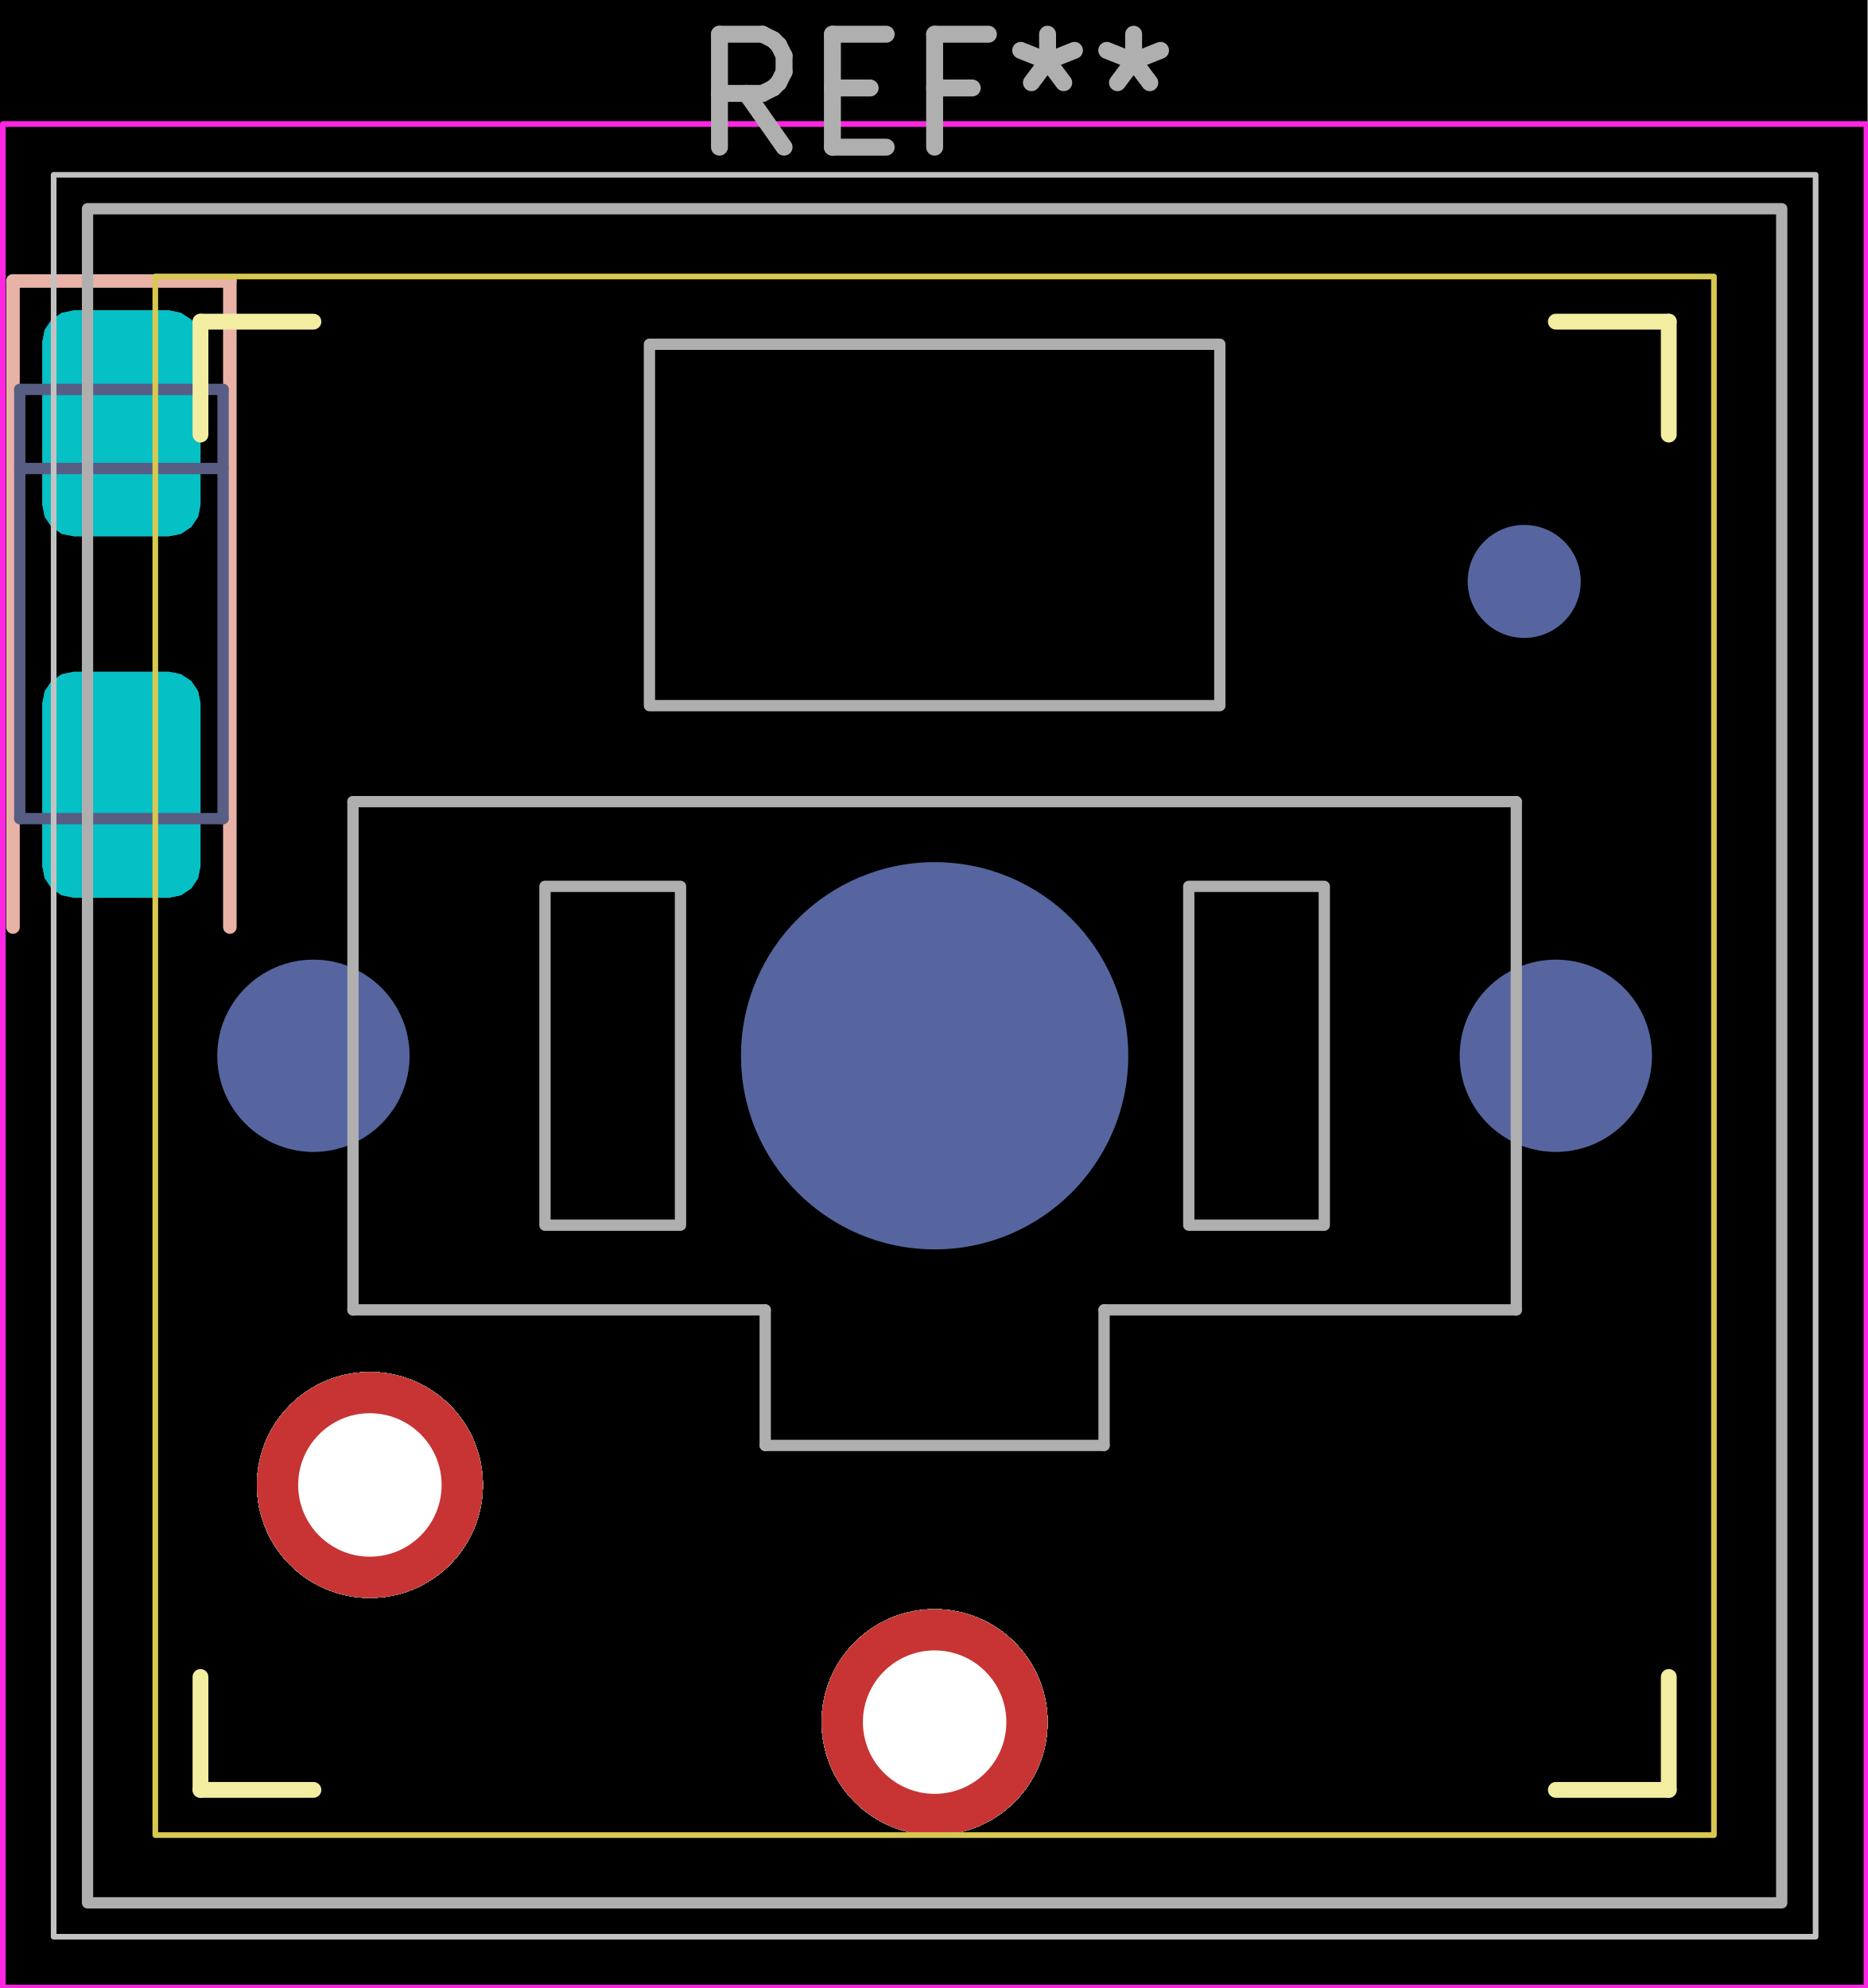
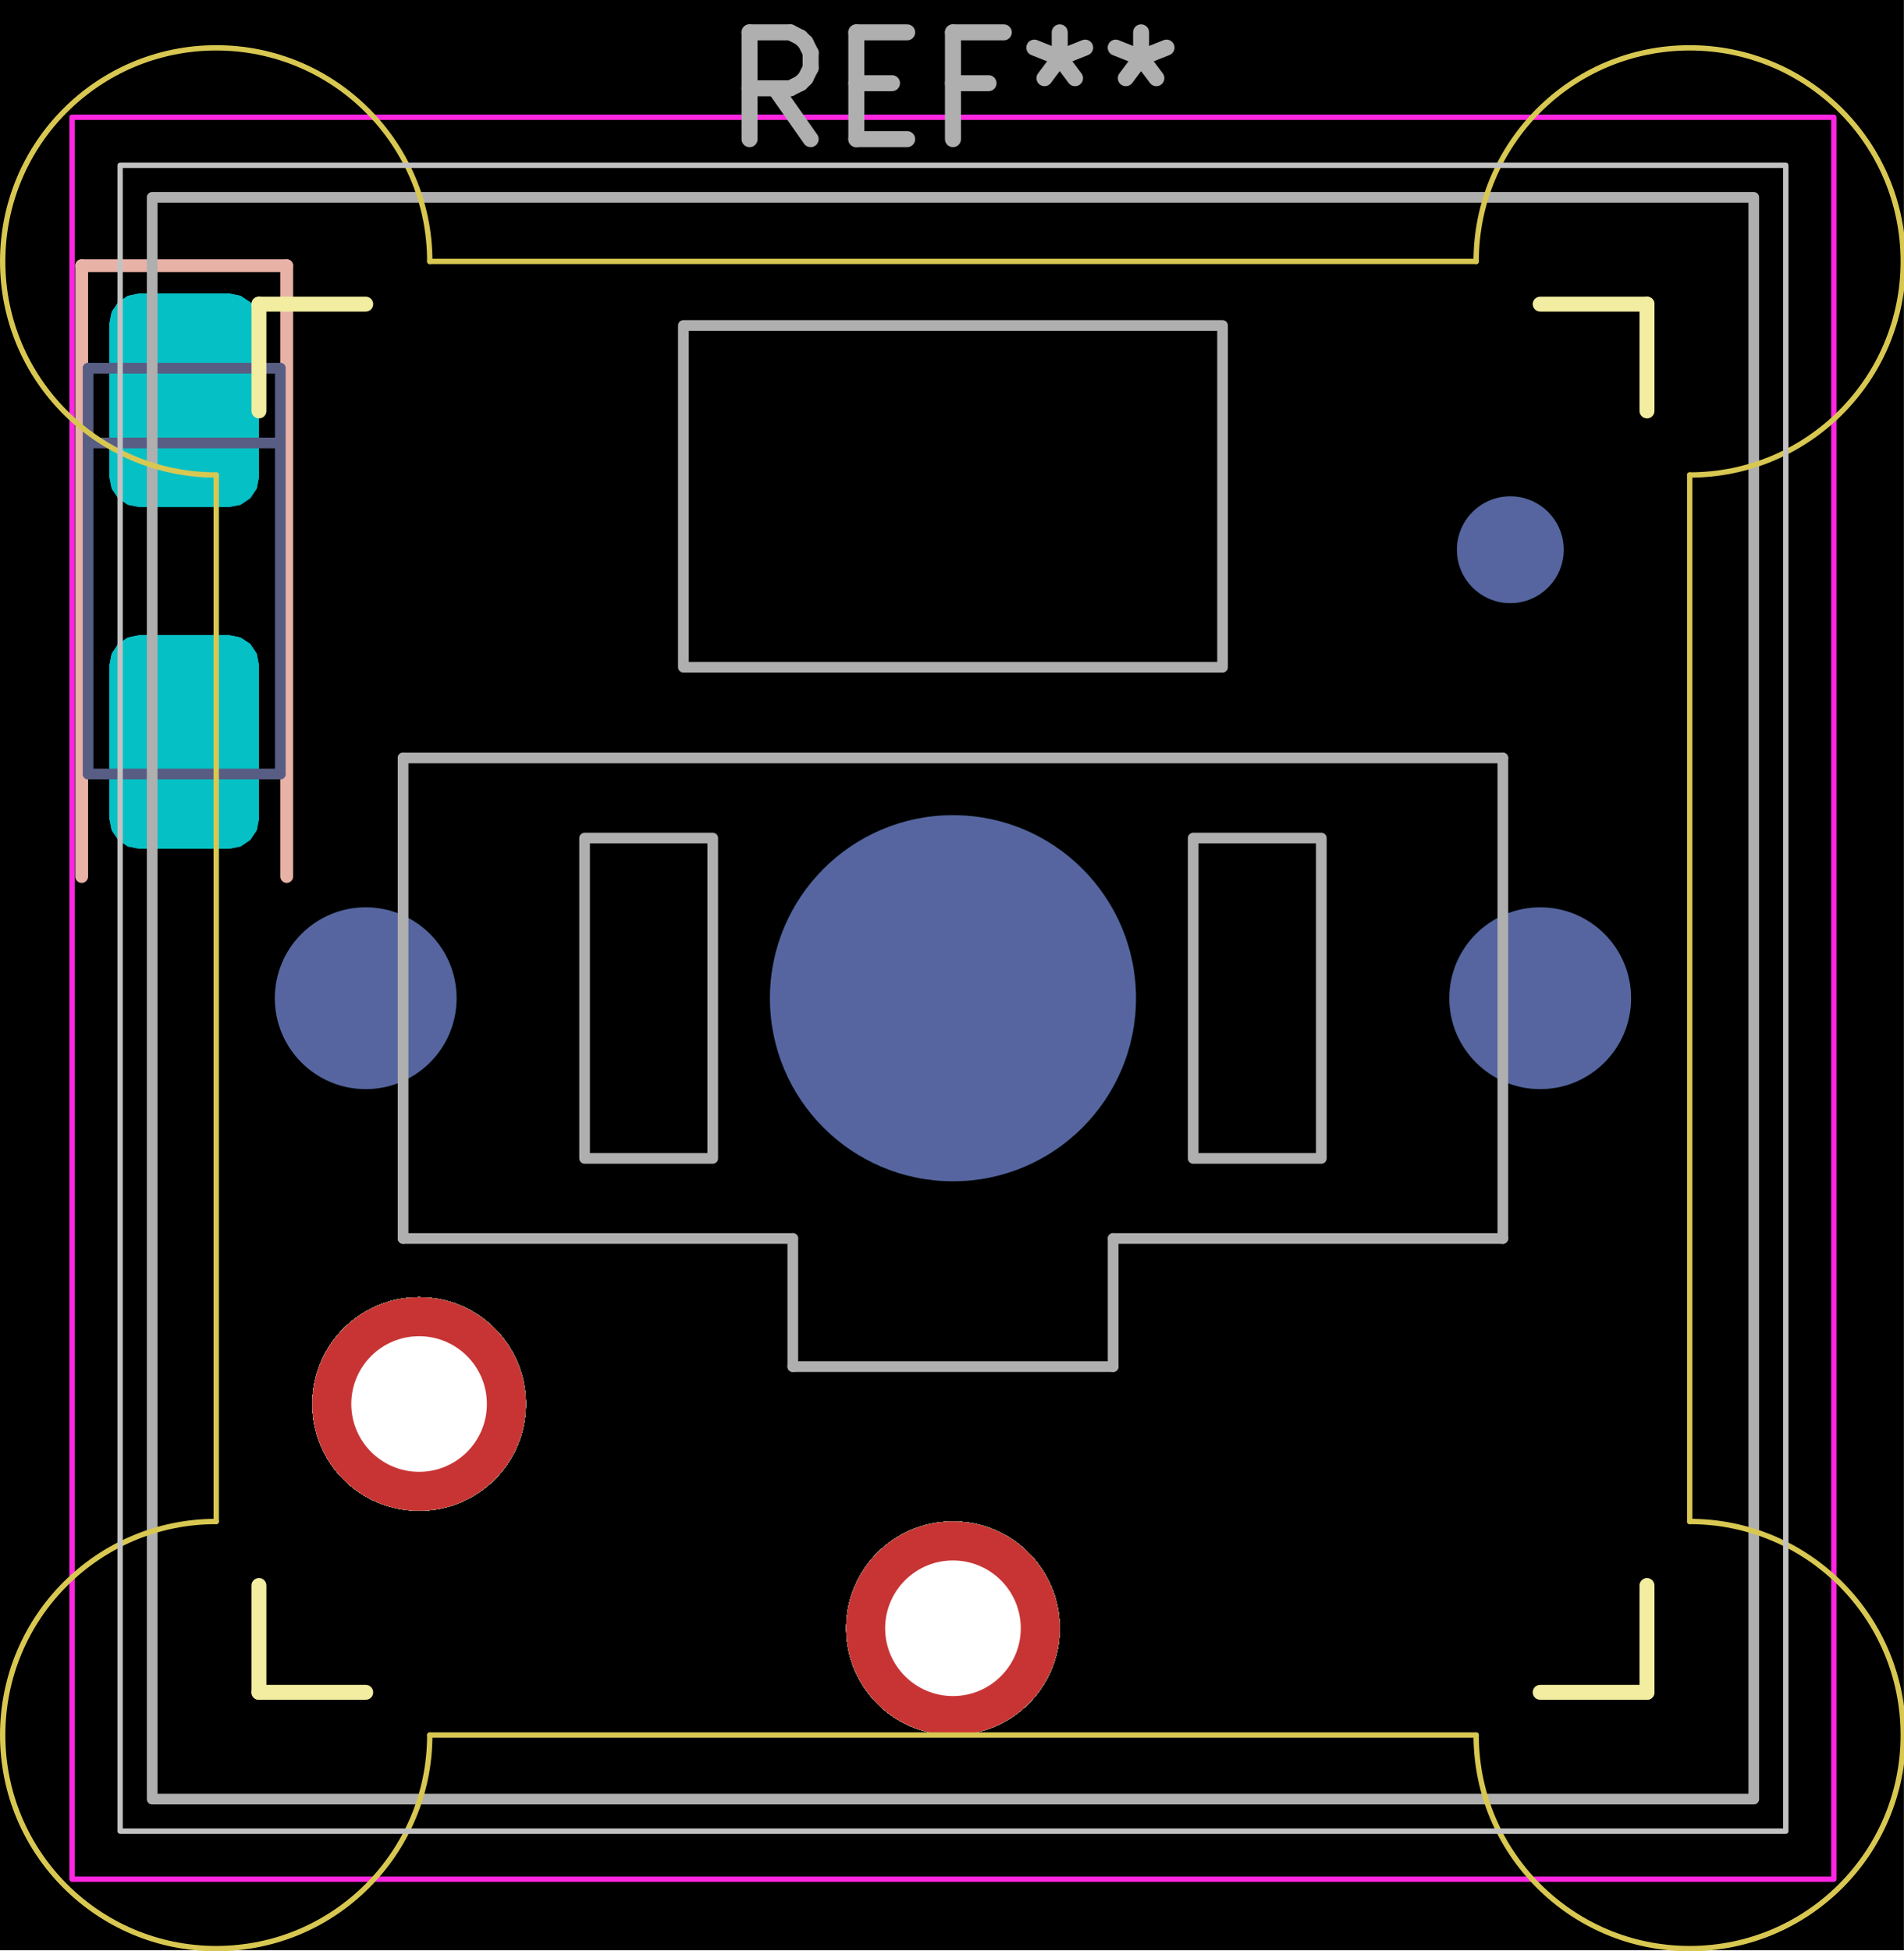
- <svg xmlns="http://www.w3.org/2000/svg" version="1.1" width="100%" height="100%" viewBox="0 0 16.535 17.602" preserveAspectRatio="xMidYMid meet">
+ <svg xmlns="http://www.w3.org/2000/svg" version="1.1" width="100%" height="100%" viewBox="0 0 17.831 18.263" preserveAspectRatio="xMidYMid meet">
  <rect width="100%" height="100%" fill="black" />
  <g style="fill:#000000; fill-opacity:1;stroke:#000000; stroke-opacity:1; stroke-linecap:round; stroke-linejoin:round;" transform="translate(0 0) scale(1 1)">
</g>
  <g style="fill:#4D7FC4; fill-opacity:1; stroke:none;">
-     <circle cx="8.275" cy="15.248" r="1" />
-     <circle cx="3.275" cy="13.148" r="1" />
-     <path style="fill:#4D7FC4; fill-opacity:1; stroke:none;fill-rule:evenodd;" d="M 0.655,7.948 0.548,7.927 0.457,7.866 0.396,7.775 0.375,7.668 0.375,6.228 0.396,6.121 0.457,6.03 0.548,5.97 0.655,5.948 1.495,5.948 1.602,5.97 1.693,6.03 1.754,6.121 1.775,6.228 1.775,7.668 1.754,7.775 1.693,7.866 1.602,7.927 1.495,7.948 Z" />
-     <path style="fill:#4D7FC4; fill-opacity:1; stroke:none;fill-rule:evenodd;" d="M 0.655,4.748 0.548,4.727 0.457,4.666 0.396,4.575 0.375,4.468 0.375,3.028 0.396,2.921 0.457,2.83 0.548,2.77 0.655,2.748 1.495,2.748 1.602,2.77 1.693,2.83 1.754,2.921 1.775,3.028 1.775,4.468 1.754,4.575 1.693,4.666 1.602,4.727 1.495,4.748 Z" />
+     <circle cx="8.925" cy="15.248" r="1" />
+     <circle cx="3.925" cy="13.148" r="1" />
+     <path style="fill:#4D7FC4; fill-opacity:1; stroke:none;fill-rule:evenodd;" d="M 1.305,7.948 1.198,7.927 1.107,7.866 1.046,7.775 1.025,7.668 1.025,6.228 1.046,6.121 1.107,6.03 1.198,5.97 1.305,5.948 2.145,5.948 2.252,5.97 2.343,6.03 2.404,6.121 2.425,6.228 2.425,7.668 2.404,7.775 2.343,7.866 2.252,7.927 2.145,7.948 Z" />
+     <path style="fill:#4D7FC4; fill-opacity:1; stroke:none;fill-rule:evenodd;" d="M 1.305,4.748 1.198,4.727 1.107,4.666 1.046,4.575 1.025,4.468 1.025,3.028 1.046,2.921 1.107,2.83 1.198,2.77 1.305,2.748 2.145,2.748 2.252,2.77 2.343,2.83 2.404,2.921 2.425,3.028 2.425,4.468 2.404,4.575 2.343,4.666 2.252,4.727 2.145,4.748 Z" />
  </g>
  <g style="fill:#02FFEE; fill-opacity:0.4; stroke:none;">
-     <circle cx="2.775" cy="9.348" r="0.851" />
-     <circle cx="8.275" cy="9.348" r="1.714" />
-     <circle cx="13.495" cy="5.148" r="0.5" />
-     <circle cx="13.775" cy="9.348" r="0.851" />
-     <circle cx="8.275" cy="15.248" r="1" />
-     <circle cx="3.275" cy="13.148" r="1" />
-     <path style="fill:#02FFEE; fill-opacity:0.4; stroke:none;fill-rule:evenodd;" d="M 0.655,7.948 0.548,7.927 0.457,7.866 0.396,7.775 0.375,7.668 0.375,6.228 0.396,6.121 0.457,6.03 0.548,5.97 0.655,5.948 1.495,5.948 1.602,5.97 1.693,6.03 1.754,6.121 1.775,6.228 1.775,7.668 1.754,7.775 1.693,7.866 1.602,7.927 1.495,7.948 Z" />
-     <path style="fill:#02FFEE; fill-opacity:0.4; stroke:none;fill-rule:evenodd;" d="M 0.655,4.748 0.548,4.727 0.457,4.666 0.396,4.575 0.375,4.468 0.375,3.028 0.396,2.921 0.457,2.83 0.548,2.77 0.655,2.748 1.495,2.748 1.602,2.77 1.693,2.83 1.754,2.921 1.775,3.028 1.775,4.468 1.754,4.575 1.693,4.666 1.602,4.727 1.495,4.748 Z" />
-     <path style="fill:#00C2C2; fill-opacity:0.9; stroke:none;fill-rule:evenodd;" d="M 0.655,7.948 0.548,7.927 0.457,7.866 0.396,7.775 0.375,7.668 0.375,6.228 0.396,6.121 0.457,6.03 0.548,5.97 0.655,5.948 1.495,5.948 1.602,5.97 1.693,6.03 1.754,6.121 1.775,6.228 1.775,7.668 1.754,7.775 1.693,7.866 1.602,7.927 1.495,7.948 Z" />
-     <path style="fill:#00C2C2; fill-opacity:0.9; stroke:none;fill-rule:evenodd;" d="M 0.655,4.748 0.548,4.727 0.457,4.666 0.396,4.575 0.375,4.468 0.375,3.028 0.396,2.921 0.457,2.83 0.548,2.77 0.655,2.748 1.495,2.748 1.602,2.77 1.693,2.83 1.754,2.921 1.775,3.028 1.775,4.468 1.754,4.575 1.693,4.666 1.602,4.727 1.495,4.748 Z" />
+     <circle cx="3.425" cy="9.348" r="0.851" />
+     <circle cx="8.925" cy="9.348" r="1.714" />
+     <circle cx="14.145" cy="5.148" r="0.5" />
+     <circle cx="14.425" cy="9.348" r="0.851" />
+     <circle cx="8.925" cy="15.248" r="1" />
+     <circle cx="3.925" cy="13.148" r="1" />
+     <path style="fill:#02FFEE; fill-opacity:0.4; stroke:none;fill-rule:evenodd;" d="M 1.305,7.948 1.198,7.927 1.107,7.866 1.046,7.775 1.025,7.668 1.025,6.228 1.046,6.121 1.107,6.03 1.198,5.97 1.305,5.948 2.145,5.948 2.252,5.97 2.343,6.03 2.404,6.121 2.425,6.228 2.425,7.668 2.404,7.775 2.343,7.866 2.252,7.927 2.145,7.948 Z" />
+     <path style="fill:#02FFEE; fill-opacity:0.4; stroke:none;fill-rule:evenodd;" d="M 1.305,4.748 1.198,4.727 1.107,4.666 1.046,4.575 1.025,4.468 1.025,3.028 1.046,2.921 1.107,2.83 1.198,2.77 1.305,2.748 2.145,2.748 2.252,2.77 2.343,2.83 2.404,2.921 2.425,3.028 2.425,4.468 2.404,4.575 2.343,4.666 2.252,4.727 2.145,4.748 Z" />
+     <path style="fill:#00C2C2; fill-opacity:0.9; stroke:none;fill-rule:evenodd;" d="M 1.305,7.948 1.198,7.927 1.107,7.866 1.046,7.775 1.025,7.668 1.025,6.228 1.046,6.121 1.107,6.03 1.198,5.97 1.305,5.948 2.145,5.948 2.252,5.97 2.343,6.03 2.404,6.121 2.425,6.228 2.425,7.668 2.404,7.775 2.343,7.866 2.252,7.927 2.145,7.948 Z" />
+     <path style="fill:#00C2C2; fill-opacity:0.9; stroke:none;fill-rule:evenodd;" d="M 1.305,4.748 1.198,4.727 1.107,4.666 1.046,4.575 1.025,4.468 1.025,3.028 1.046,2.921 1.107,2.83 1.198,2.77 1.305,2.748 2.145,2.748 2.252,2.77 2.343,2.83 2.404,2.921 2.425,3.028 2.425,4.468 2.404,4.575 2.343,4.666 2.252,4.727 2.145,4.748 Z" />
  </g>
  <g style="fill:none;  stroke:#E8B2A7; stroke-width:0.12; stroke-opacity:1;  stroke-linecap:round; stroke-linejoin:round;">
-     <path d="M0.115 2.488 L0.115 8.208 " />
-     <path d="M2.035 2.488 L2.035 8.208 " />
-     <path d="M0.115 2.488 L2.035 2.488 " />
+     <path d="M0.765 2.488 L0.765 8.208 " />
+     <path d="M2.685 2.488 L2.685 8.208 " />
+     <path d="M0.765 2.488 L2.685 2.488 " />
  </g>
  <g style="fill:none;  stroke:#585D84; stroke-width:0.1; stroke-opacity:1;  stroke-linecap:round; stroke-linejoin:round;">
-     <path d="M0.175 3.448 L0.175 7.248 " />
-     <path d="M0.175 7.248 L1.975 7.248 " />
-     <path d="M1.975 7.248 L1.975 3.448 " />
-     <path d="M1.975 3.448 L0.175 3.448 " />
-     <path d="M0.175 4.148 L1.975 4.148 " />
-   </g>
-   <g style="fill:#F2EDA1; fill-opacity:1; stroke:none;">
-     <circle cx="8.275" cy="15.248" r="1" />
-     <circle cx="3.275" cy="13.148" r="1" />
-   </g>
-   <g style="fill:#E8B2A7; fill-opacity:1; stroke:none;">
-     <circle cx="8.275" cy="15.248" r="1" />
-     <circle cx="3.275" cy="13.148" r="1" />
-   </g>
-   <g style="fill:#28CCD9; fill-opacity:1; stroke:none;">
-     <circle cx="8.275" cy="15.248" r="1" />
-     <circle cx="3.275" cy="13.148" r="1" />
-   </g>
-   <g style="fill:#A7A5C6; fill-opacity:1; stroke:none;">
-     <circle cx="8.275" cy="15.248" r="1" />
-     <circle cx="3.275" cy="13.148" r="1" />
+     <path d="M0.825 3.448 L0.825 7.248 " />
+     <path d="M0.825 7.248 L2.625 7.248 " />
+     <path d="M2.625 7.248 L2.625 3.448 " />
+     <path d="M2.625 3.448 L0.825 3.448 " />
+     <path d="M0.825 4.148 L2.625 4.148 " />
+   </g>
+   <g style="fill:#F2EDA1; fill-opacity:1; stroke:none;">
+     <circle cx="8.925" cy="15.248" r="1" />
+     <circle cx="3.925" cy="13.148" r="1" />
+   </g>
+   <g style="fill:#E8B2A7; fill-opacity:1; stroke:none;">
+     <circle cx="8.925" cy="15.248" r="1" />
+     <circle cx="3.925" cy="13.148" r="1" />
+   </g>
+   <g style="fill:#28CCD9; fill-opacity:1; stroke:none;">
+     <circle cx="8.925" cy="15.248" r="1" />
+     <circle cx="3.925" cy="13.148" r="1" />
+   </g>
+   <g style="fill:#A7A5C6; fill-opacity:1; stroke:none;">
+     <circle cx="8.925" cy="15.248" r="1" />
+     <circle cx="3.925" cy="13.148" r="1" />
  </g>
  <g style="fill:#F76F8E; fill-opacity:1; stroke:none;">
-     <circle cx="8.275" cy="15.248" r="1" />
-     <circle cx="3.275" cy="13.148" r="1" />
+     <circle cx="8.925" cy="15.248" r="1" />
+     <circle cx="3.925" cy="13.148" r="1" />
  </g>
  <g style="fill:#5BC3EB; fill-opacity:1; stroke:none;">
-     <circle cx="8.275" cy="15.248" r="1" />
-     <circle cx="3.275" cy="13.148" r="1" />
+     <circle cx="8.925" cy="15.248" r="1" />
+     <circle cx="3.925" cy="13.148" r="1" />
  </g>
  <g style="fill:#ED7C33; fill-opacity:1; stroke:none;">
-     <circle cx="8.275" cy="15.248" r="1" />
-     <circle cx="3.275" cy="13.148" r="1" />
-   </g>
-   <g style="fill:#F2EDA1; fill-opacity:1; stroke:none;">
-     <circle cx="8.275" cy="15.248" r="1" />
-     <circle cx="3.275" cy="13.148" r="1" />
-   </g>
-   <g style="fill:#E8B2A7; fill-opacity:1; stroke:none;">
-     <circle cx="8.275" cy="15.248" r="1" />
-     <circle cx="3.275" cy="13.148" r="1" />
-   </g>
-   <g style="fill:#28CCD9; fill-opacity:1; stroke:none;">
-     <circle cx="8.275" cy="15.248" r="1" />
-     <circle cx="3.275" cy="13.148" r="1" />
-   </g>
-   <g style="fill:#A7A5C6; fill-opacity:1; stroke:none;">
-     <circle cx="8.275" cy="15.248" r="1" />
-     <circle cx="3.275" cy="13.148" r="1" />
+     <circle cx="8.925" cy="15.248" r="1" />
+     <circle cx="3.925" cy="13.148" r="1" />
+   </g>
+   <g style="fill:#F2EDA1; fill-opacity:1; stroke:none;">
+     <circle cx="8.925" cy="15.248" r="1" />
+     <circle cx="3.925" cy="13.148" r="1" />
+   </g>
+   <g style="fill:#E8B2A7; fill-opacity:1; stroke:none;">
+     <circle cx="8.925" cy="15.248" r="1" />
+     <circle cx="3.925" cy="13.148" r="1" />
+   </g>
+   <g style="fill:#28CCD9; fill-opacity:1; stroke:none;">
+     <circle cx="8.925" cy="15.248" r="1" />
+     <circle cx="3.925" cy="13.148" r="1" />
+   </g>
+   <g style="fill:#A7A5C6; fill-opacity:1; stroke:none;">
+     <circle cx="8.925" cy="15.248" r="1" />
+     <circle cx="3.925" cy="13.148" r="1" />
  </g>
  <g style="fill:#F76F8E; fill-opacity:1; stroke:none;">
-     <circle cx="8.275" cy="15.248" r="1" />
-     <circle cx="3.275" cy="13.148" r="1" />
+     <circle cx="8.925" cy="15.248" r="1" />
+     <circle cx="3.925" cy="13.148" r="1" />
  </g>
  <g style="fill:#5BC3EB; fill-opacity:1; stroke:none;">
-     <circle cx="8.275" cy="15.248" r="1" />
-     <circle cx="3.275" cy="13.148" r="1" />
+     <circle cx="8.925" cy="15.248" r="1" />
+     <circle cx="3.925" cy="13.148" r="1" />
  </g>
  <g style="fill:#ED7C33; fill-opacity:1; stroke:none;">
-     <circle cx="8.275" cy="15.248" r="1" />
-     <circle cx="3.275" cy="13.148" r="1" />
-   </g>
-   <g style="fill:#F2EDA1; fill-opacity:1; stroke:none;">
-     <circle cx="8.275" cy="15.248" r="1" />
-     <circle cx="3.275" cy="13.148" r="1" />
-   </g>
-   <g style="fill:#E8B2A7; fill-opacity:1; stroke:none;">
-     <circle cx="8.275" cy="15.248" r="1" />
-     <circle cx="3.275" cy="13.148" r="1" />
-   </g>
-   <g style="fill:#28CCD9; fill-opacity:1; stroke:none;">
-     <circle cx="8.275" cy="15.248" r="1" />
-     <circle cx="3.275" cy="13.148" r="1" />
-   </g>
-   <g style="fill:#A7A5C6; fill-opacity:1; stroke:none;">
-     <circle cx="8.275" cy="15.248" r="1" />
-     <circle cx="3.275" cy="13.148" r="1" />
+     <circle cx="8.925" cy="15.248" r="1" />
+     <circle cx="3.925" cy="13.148" r="1" />
+   </g>
+   <g style="fill:#F2EDA1; fill-opacity:1; stroke:none;">
+     <circle cx="8.925" cy="15.248" r="1" />
+     <circle cx="3.925" cy="13.148" r="1" />
+   </g>
+   <g style="fill:#E8B2A7; fill-opacity:1; stroke:none;">
+     <circle cx="8.925" cy="15.248" r="1" />
+     <circle cx="3.925" cy="13.148" r="1" />
+   </g>
+   <g style="fill:#28CCD9; fill-opacity:1; stroke:none;">
+     <circle cx="8.925" cy="15.248" r="1" />
+     <circle cx="3.925" cy="13.148" r="1" />
+   </g>
+   <g style="fill:#A7A5C6; fill-opacity:1; stroke:none;">
+     <circle cx="8.925" cy="15.248" r="1" />
+     <circle cx="3.925" cy="13.148" r="1" />
  </g>
  <g style="fill:#F76F8E; fill-opacity:1; stroke:none;">
-     <circle cx="8.275" cy="15.248" r="1" />
-     <circle cx="3.275" cy="13.148" r="1" />
+     <circle cx="8.925" cy="15.248" r="1" />
+     <circle cx="3.925" cy="13.148" r="1" />
  </g>
  <g style="fill:#5BC3EB; fill-opacity:1; stroke:none;">
-     <circle cx="8.275" cy="15.248" r="1" />
-     <circle cx="3.275" cy="13.148" r="1" />
+     <circle cx="8.925" cy="15.248" r="1" />
+     <circle cx="3.925" cy="13.148" r="1" />
  </g>
  <g style="fill:#ED7C33; fill-opacity:1; stroke:none;">
-     <circle cx="8.275" cy="15.248" r="1" />
-     <circle cx="3.275" cy="13.148" r="1" />
+     <circle cx="8.925" cy="15.248" r="1" />
+     <circle cx="3.925" cy="13.148" r="1" />
  </g>
  <g style="fill:#8DCB81; fill-opacity:1; stroke:none;">
-     <circle cx="8.275" cy="15.248" r="1" />
-     <circle cx="3.275" cy="13.148" r="1" />
-   </g>
-   <g style="fill:#F2EDA1; fill-opacity:1; stroke:none;">
-     <circle cx="8.275" cy="15.248" r="1" />
-     <circle cx="3.275" cy="13.148" r="1" />
-   </g>
-   <g style="fill:#E8B2A7; fill-opacity:1; stroke:none;">
-     <circle cx="8.275" cy="15.248" r="1" />
-     <circle cx="3.275" cy="13.148" r="1" />
-   </g>
-   <g style="fill:#28CCD9; fill-opacity:1; stroke:none;">
-     <circle cx="8.275" cy="15.248" r="1" />
-     <circle cx="3.275" cy="13.148" r="1" />
-   </g>
-   <g style="fill:#A7A5C6; fill-opacity:1; stroke:none;">
-     <circle cx="8.275" cy="15.248" r="1" />
-     <circle cx="3.275" cy="13.148" r="1" />
+     <circle cx="8.925" cy="15.248" r="1" />
+     <circle cx="3.925" cy="13.148" r="1" />
+   </g>
+   <g style="fill:#F2EDA1; fill-opacity:1; stroke:none;">
+     <circle cx="8.925" cy="15.248" r="1" />
+     <circle cx="3.925" cy="13.148" r="1" />
+   </g>
+   <g style="fill:#E8B2A7; fill-opacity:1; stroke:none;">
+     <circle cx="8.925" cy="15.248" r="1" />
+     <circle cx="3.925" cy="13.148" r="1" />
+   </g>
+   <g style="fill:#28CCD9; fill-opacity:1; stroke:none;">
+     <circle cx="8.925" cy="15.248" r="1" />
+     <circle cx="3.925" cy="13.148" r="1" />
+   </g>
+   <g style="fill:#A7A5C6; fill-opacity:1; stroke:none;">
+     <circle cx="8.925" cy="15.248" r="1" />
+     <circle cx="3.925" cy="13.148" r="1" />
  </g>
  <g style="fill:#DB628B; fill-opacity:1; stroke:none;">
-     <circle cx="8.275" cy="15.248" r="1" />
-     <circle cx="3.275" cy="13.148" r="1" />
+     <circle cx="8.925" cy="15.248" r="1" />
+     <circle cx="3.925" cy="13.148" r="1" />
  </g>
  <g style="fill:#4FCBCB; fill-opacity:1; stroke:none;">
-     <circle cx="8.275" cy="15.248" r="1" />
-     <circle cx="3.275" cy="13.148" r="1" />
+     <circle cx="8.925" cy="15.248" r="1" />
+     <circle cx="3.925" cy="13.148" r="1" />
  </g>
  <g style="fill:#CE7D2C; fill-opacity:1; stroke:none;">
-     <circle cx="8.275" cy="15.248" r="1" />
-     <circle cx="3.275" cy="13.148" r="1" />
+     <circle cx="8.925" cy="15.248" r="1" />
+     <circle cx="3.925" cy="13.148" r="1" />
  </g>
  <g style="fill:#7FC87F; fill-opacity:1; stroke:none;">
-     <circle cx="8.275" cy="15.248" r="1" />
-     <circle cx="3.275" cy="13.148" r="1" />
+     <circle cx="8.925" cy="15.248" r="1" />
+     <circle cx="3.925" cy="13.148" r="1" />
  </g>
  <g style="fill:#C83434; fill-opacity:1; stroke:none;">
-     <circle cx="8.275" cy="15.248" r="1" />
-     <circle cx="3.275" cy="13.148" r="1" />
+     <circle cx="8.925" cy="15.248" r="1" />
+     <circle cx="3.925" cy="13.148" r="1" />
  </g>
  <g style="fill:#D864FF; fill-opacity:0.4; stroke:none;">
-     <circle cx="2.775" cy="9.348" r="0.851" />
-     <circle cx="8.275" cy="9.348" r="1.714" />
-     <circle cx="13.495" cy="5.148" r="0.5" />
-     <circle cx="13.775" cy="9.348" r="0.851" />
+     <circle cx="3.425" cy="9.348" r="0.851" />
+     <circle cx="8.925" cy="9.348" r="1.714" />
+     <circle cx="14.145" cy="5.148" r="0.5" />
+     <circle cx="14.425" cy="9.348" r="0.851" />
  </g>
  <g style="fill:none;  stroke:#F2EDA1; stroke-width:0.14; stroke-opacity:1;  stroke-linecap:round; stroke-linejoin:round;">
-     <path d="M1.775 3.848 L1.775 2.848 " />
-     <path d="M1.775 15.848 L1.775 14.848 " />
-     <path d="M1.775 15.848 L2.775 15.848 " />
-     <path d="M2.775 2.848 L1.775 2.848 " />
-     <path d="M13.775 15.848 L14.775 15.848 " />
-     <path d="M14.775 2.848 L13.775 2.848 " />
-     <path d="M14.775 2.848 L14.775 3.848 " />
-     <path d="M14.775 14.848 L14.775 15.848 " />
-     <path style="fill:none;  stroke:#FF26E2; stroke-width:0.05; stroke-opacity:1;  stroke-linecap:round; stroke-linejoin:round;fill:none" d="M 0.025,1.098 16.525,1.098 16.525,17.598 0.025,17.598 Z" />
+     <path d="M2.425 3.848 L2.425 2.848 " />
+     <path d="M2.425 15.848 L2.425 14.848 " />
+     <path d="M2.425 15.848 L3.425 15.848 " />
+     <path d="M3.425 2.848 L2.425 2.848 " />
+     <path d="M14.425 15.848 L15.425 15.848 " />
+     <path d="M15.425 2.848 L14.425 2.848 " />
+     <path d="M15.425 2.848 L15.425 3.848 " />
+     <path d="M15.425 14.848 L15.425 15.848 " />
+     <path style="fill:none;  stroke:#FF26E2; stroke-width:0.05; stroke-opacity:1;  stroke-linecap:round; stroke-linejoin:round;fill:none" d="M 0.675,1.098 17.175,1.098 17.175,17.598 0.675,17.598 Z" />
  </g>
  <g style="fill:none;  stroke:#AFAFAF; stroke-width:0.15; stroke-opacity:1;  stroke-linecap:round; stroke-linejoin:round;">
-     <text x="8.275" y="1.348" textLength="4.536" font-size="1.333" lengthAdjust="spacingAndGlyphs" text-anchor="middle" opacity="0" stroke-opacity="0">REF**</text>
+     <text x="8.925" y="1.348" textLength="4.536" font-size="1.333" lengthAdjust="spacingAndGlyphs" text-anchor="middle" opacity="0" stroke-opacity="0">REF**</text>
    <g class="stroked-text">
-       <path d="M6.942 1.303 L6.608 0.827 " />
-       <path d="M6.37 1.303 L6.37 0.303 " />
-       <path d="M6.37 0.303 L6.751 0.303 " />
-       <path d="M6.751 0.303 L6.846 0.351 " />
-       <path d="M6.846 0.351 L6.894 0.398 " />
-       <path d="M6.894 0.398 L6.942 0.494 " />
-       <path d="M6.942 0.494 L6.942 0.636 " />
-       <path d="M6.942 0.636 L6.894 0.732 " />
-       <path d="M6.894 0.732 L6.846 0.779 " />
-       <path d="M6.846 0.779 L6.751 0.827 " />
-       <path d="M6.751 0.827 L6.37 0.827 " />
-       <path d="M7.37 0.779 L7.704 0.779 " />
-       <path d="M7.846 1.303 L7.37 1.303 " />
-       <path d="M7.37 1.303 L7.37 0.303 " />
-       <path d="M7.37 0.303 L7.846 0.303 " />
-       <path d="M8.608 0.779 L8.275 0.779 " />
-       <path d="M8.275 1.303 L8.275 0.303 " />
-       <path d="M8.275 0.303 L8.751 0.303 " />
-       <path d="M9.275 0.303 L9.275 0.541 " />
-       <path d="M9.037 0.446 L9.275 0.541 " />
-       <path d="M9.275 0.541 L9.513 0.446 " />
-       <path d="M9.132 0.732 L9.275 0.541 " />
-       <path d="M9.275 0.541 L9.418 0.732 " />
-       <path d="M10.037 0.303 L10.037 0.541 " />
-       <path d="M9.799 0.446 L10.037 0.541 " />
-       <path d="M10.037 0.541 L10.275 0.446 " />
-       <path d="M9.894 0.732 L10.037 0.541 " />
-       <path d="M10.037 0.541 L10.18 0.732 " />
+       <path d="M7.592 1.303 L7.258 0.827 " />
+       <path d="M7.02 1.303 L7.02 0.303 " />
+       <path d="M7.02 0.303 L7.401 0.303 " />
+       <path d="M7.401 0.303 L7.496 0.351 " />
+       <path d="M7.496 0.351 L7.544 0.398 " />
+       <path d="M7.544 0.398 L7.592 0.494 " />
+       <path d="M7.592 0.494 L7.592 0.636 " />
+       <path d="M7.592 0.636 L7.544 0.732 " />
+       <path d="M7.544 0.732 L7.496 0.779 " />
+       <path d="M7.496 0.779 L7.401 0.827 " />
+       <path d="M7.401 0.827 L7.02 0.827 " />
+       <path d="M8.02 0.779 L8.354 0.779 " />
+       <path d="M8.496 1.303 L8.02 1.303 " />
+       <path d="M8.02 1.303 L8.02 0.303 " />
+       <path d="M8.02 0.303 L8.496 0.303 " />
+       <path d="M9.258 0.779 L8.925 0.779 " />
+       <path d="M8.925 1.303 L8.925 0.303 " />
+       <path d="M8.925 0.303 L9.401 0.303 " />
+       <path d="M9.925 0.303 L9.925 0.541 " />
+       <path d="M9.687 0.446 L9.925 0.541 " />
+       <path d="M9.925 0.541 L10.163 0.446 " />
+       <path d="M9.782 0.732 L9.925 0.541 " />
+       <path d="M9.925 0.541 L10.068 0.732 " />
+       <path d="M10.687 0.303 L10.687 0.541 " />
+       <path d="M10.449 0.446 L10.687 0.541 " />
+       <path d="M10.687 0.541 L10.925 0.446 " />
+       <path d="M10.544 0.732 L10.687 0.541 " />
+       <path d="M10.687 0.541 L10.83 0.732 " />
    </g>
  </g>
  <g style="fill:none;  stroke:#AFAFAF; stroke-width:0.1; stroke-opacity:1;  stroke-linecap:round; stroke-linejoin:round;">
-     <path d="M3.125 7.098 L3.125 11.598 " />
-     <path d="M3.125 7.098 L13.425 7.098 " />
-     <path d="M3.125 11.598 L6.775 11.598 " />
-     <path d="M6.775 12.798 L6.775 11.598 " />
-     <path d="M9.775 11.598 L9.775 12.798 " />
-     <path d="M9.775 12.798 L6.775 12.798 " />
-     <path d="M13.425 7.098 L13.425 11.598 " />
-     <path d="M13.425 11.598 L9.775 11.598 " />
-     <path style="fill:none;  stroke:#AFAFAF; stroke-width:0.1; stroke-opacity:1;  stroke-linecap:round; stroke-linejoin:round;fill:none" d="M 0.775,1.848 15.775,1.848 15.775,16.848 0.775,16.848 Z" />
-     <path style="fill:none;  stroke:#AFAFAF; stroke-width:0.1; stroke-opacity:1;  stroke-linecap:round; stroke-linejoin:round;fill:none" d="M 5.75,3.048 10.8,3.048 10.8,6.248 5.75,6.248 Z" />
-     <path style="fill:none;  stroke:#AFAFAF; stroke-width:0.1; stroke-opacity:1;  stroke-linecap:round; stroke-linejoin:round;fill:none" d="M 4.825,7.848 6.025,7.848 6.025,10.848 4.825,10.848 Z" />
-     <path style="fill:none;  stroke:#AFAFAF; stroke-width:0.1; stroke-opacity:1;  stroke-linecap:round; stroke-linejoin:round;fill:none" d="M 10.525,7.848 11.725,7.848 11.725,10.848 10.525,10.848 Z" />
-     <path style="fill:none;  stroke:#D8C852; stroke-width:0.05; stroke-opacity:1;  stroke-linecap:round; stroke-linejoin:round;fill:none" d="M 1.375,2.448 15.175,2.448 15.175,16.248 1.375,16.248 Z" />
-     <path style="fill:none;  stroke:#C2C2C2; stroke-width:0.05; stroke-opacity:1;  stroke-linecap:round; stroke-linejoin:round;fill:none" d="M 0.475,1.548 16.075,1.548 16.075,17.148 0.475,17.148 Z" />
+     <path d="M3.775 7.098 L3.775 11.598 " />
+     <path d="M3.775 7.098 L14.075 7.098 " />
+     <path d="M3.775 11.598 L7.425 11.598 " />
+     <path d="M7.425 12.798 L7.425 11.598 " />
+     <path d="M10.425 11.598 L10.425 12.798 " />
+     <path d="M10.425 12.798 L7.425 12.798 " />
+     <path d="M14.075 7.098 L14.075 11.598 " />
+     <path d="M14.075 11.598 L10.425 11.598 " />
+     <path style="fill:none;  stroke:#AFAFAF; stroke-width:0.1; stroke-opacity:1;  stroke-linecap:round; stroke-linejoin:round;fill:none" d="M 1.425,1.848 16.425,1.848 16.425,16.848 1.425,16.848 Z" />
+     <path style="fill:none;  stroke:#AFAFAF; stroke-width:0.1; stroke-opacity:1;  stroke-linecap:round; stroke-linejoin:round;fill:none" d="M 6.4,3.048 11.45,3.048 11.45,6.248 6.4,6.248 Z" />
+     <path style="fill:none;  stroke:#AFAFAF; stroke-width:0.1; stroke-opacity:1;  stroke-linecap:round; stroke-linejoin:round;fill:none" d="M 5.475,7.848 6.675,7.848 6.675,10.848 5.475,10.848 Z" />
+     <path style="fill:none;  stroke:#AFAFAF; stroke-width:0.1; stroke-opacity:1;  stroke-linecap:round; stroke-linejoin:round;fill:none" d="M 11.175,7.848 12.375,7.848 12.375,10.848 11.175,10.848 Z" />
+   </g>
+   <g style="fill:none;  stroke:#D8C852; stroke-width:0.05; stroke-opacity:1;  stroke-linecap:round; stroke-linejoin:round;">
+     <path d="M4.025 2.448 L13.825 2.448 " />
+     <path d="M15.825 4.448 L15.825 14.248 " />
+     <path d="M13.825 16.248 L4.025 16.248 " />
+     <path d="M2.025 14.248 L2.025 4.448 " />
+     <path d="M15.825 4.448 A2 2 0.0 1 0 13.825 2.448" />
+     <path d="M13.825 16.248 A2 2 0.0 1 0 15.825 14.248" />
+     <path d="M2.025 14.248 A2 2 0.0 1 0 4.025 16.248" />
+     <path d="M4.025 2.448 A2 2 0.0 1 0 2.025 4.448" />
+     <path style="fill:none;  stroke:#C2C2C2; stroke-width:0.05; stroke-opacity:1;  stroke-linecap:round; stroke-linejoin:round;fill:none" d="M 1.125,1.548 16.725,1.548 16.725,17.148 1.125,17.148 Z" />
  </g>
  <g style="fill:#FFFFFF; fill-opacity:1; stroke:none;">
-     <circle cx="8.275" cy="15.248" r="0.635" />
+     <circle cx="8.925" cy="15.248" r="0.635" />
  </g>
  <g style="fill:#FFFFFF; fill-opacity:1; stroke:none;">
-     <circle cx="3.275" cy="13.148" r="0.635" />
+     <circle cx="3.925" cy="13.148" r="0.635" />
  </g>
</svg>
